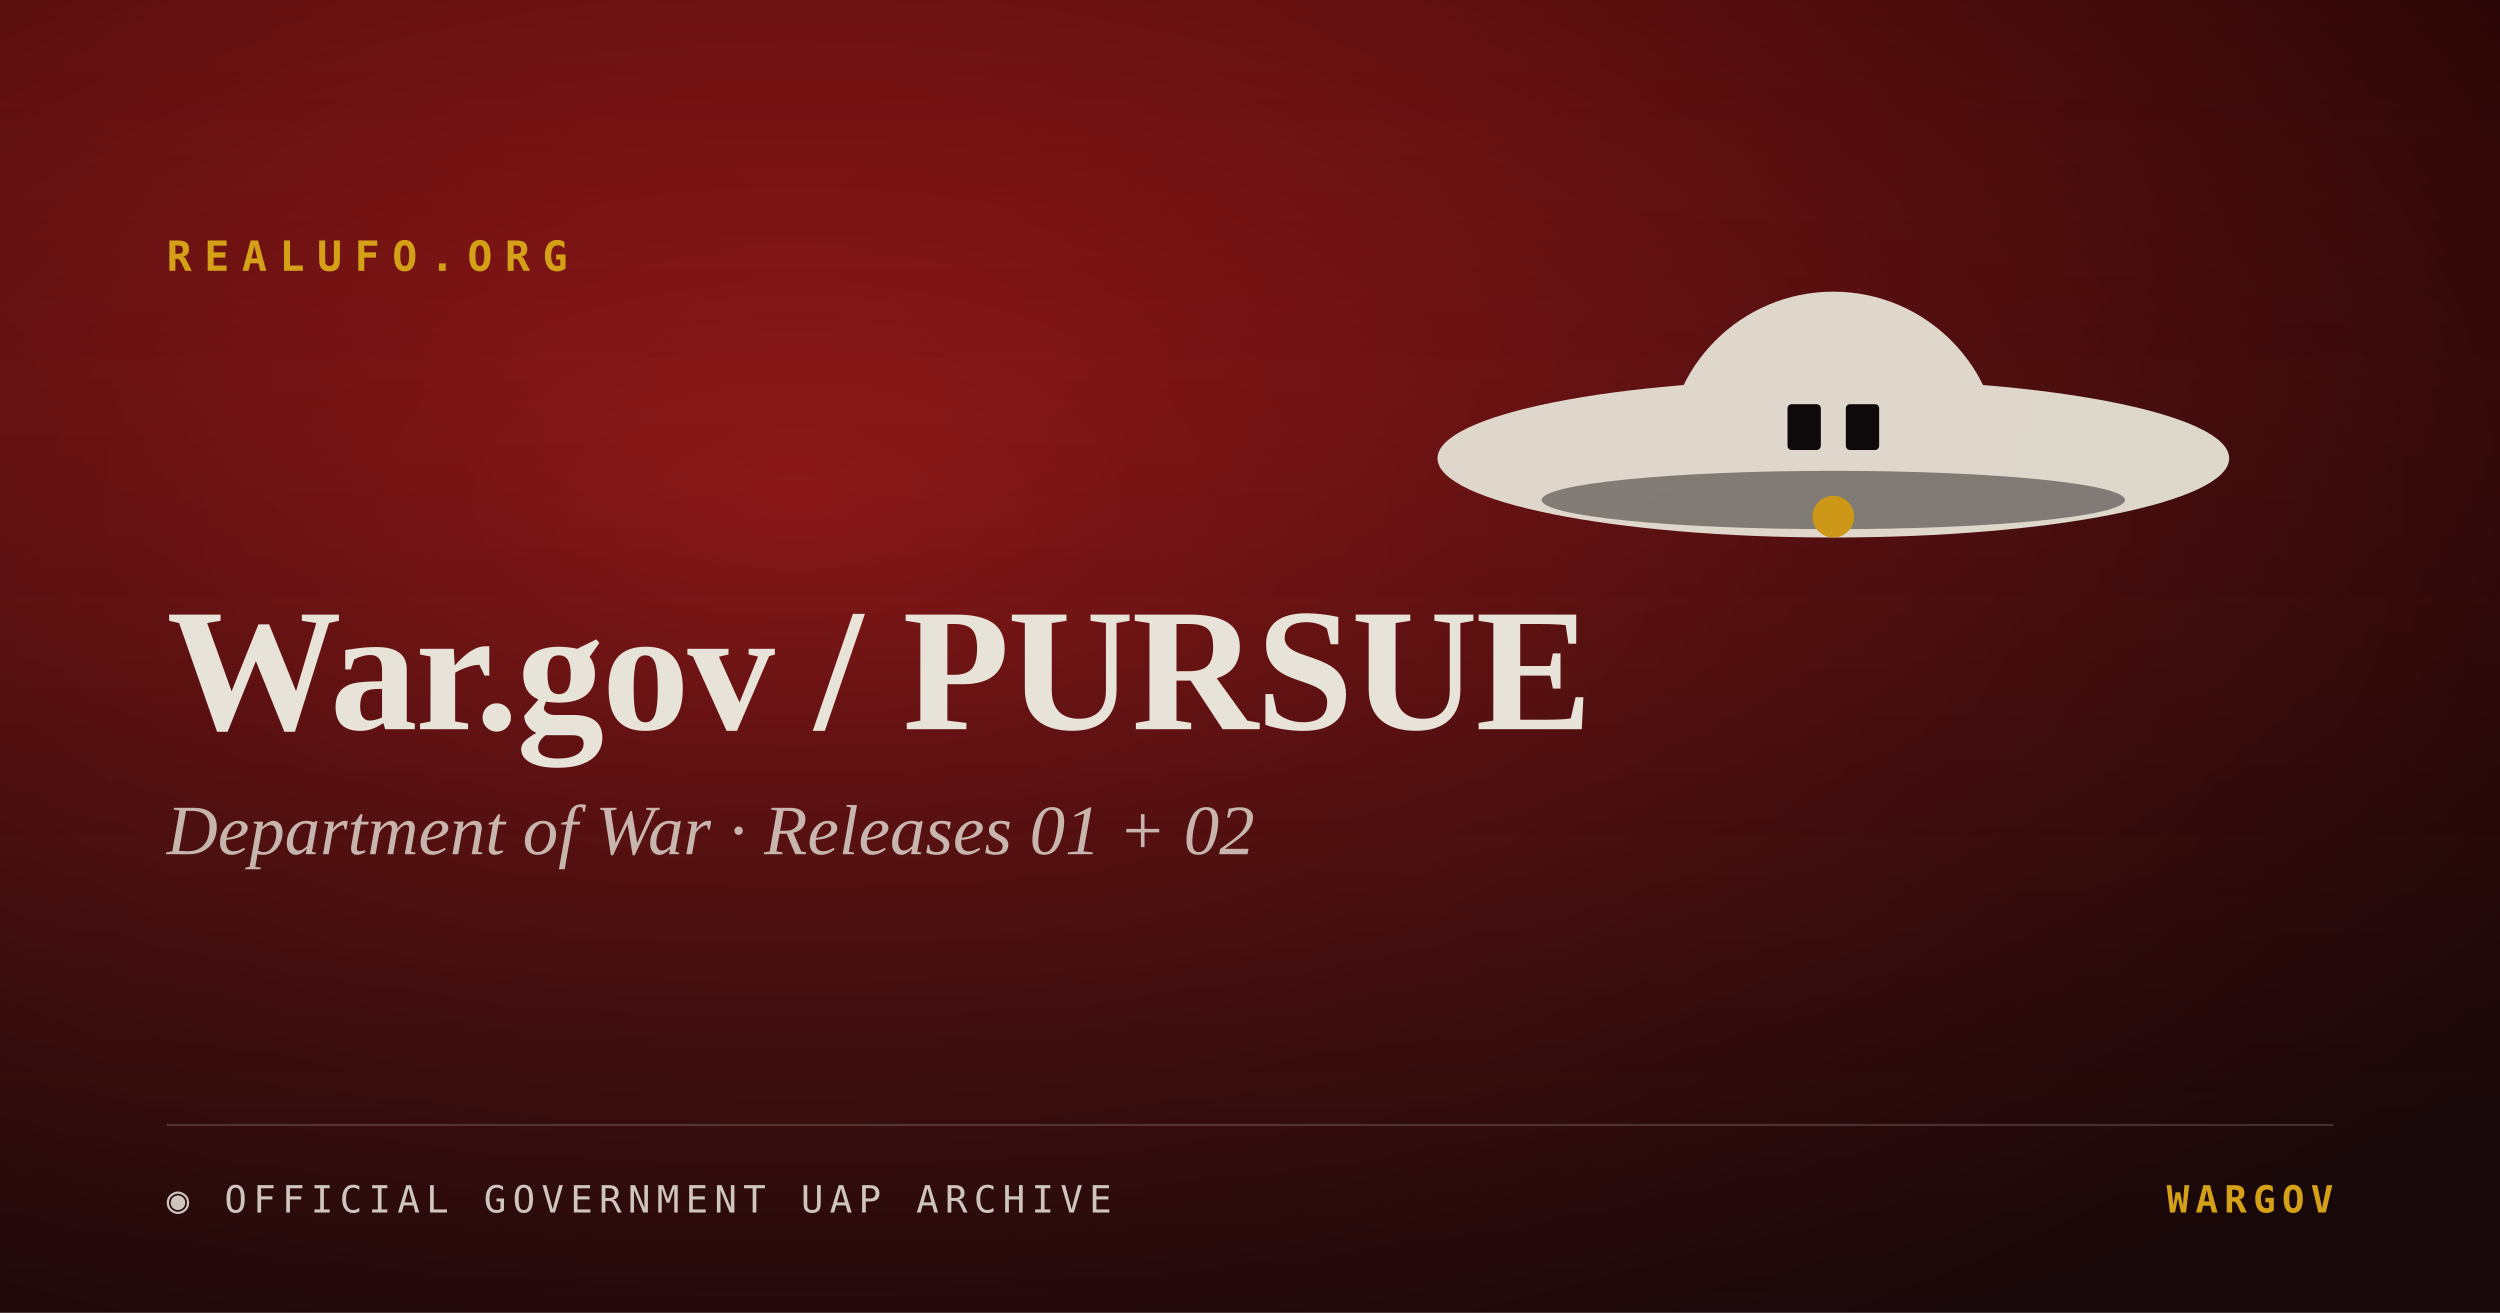
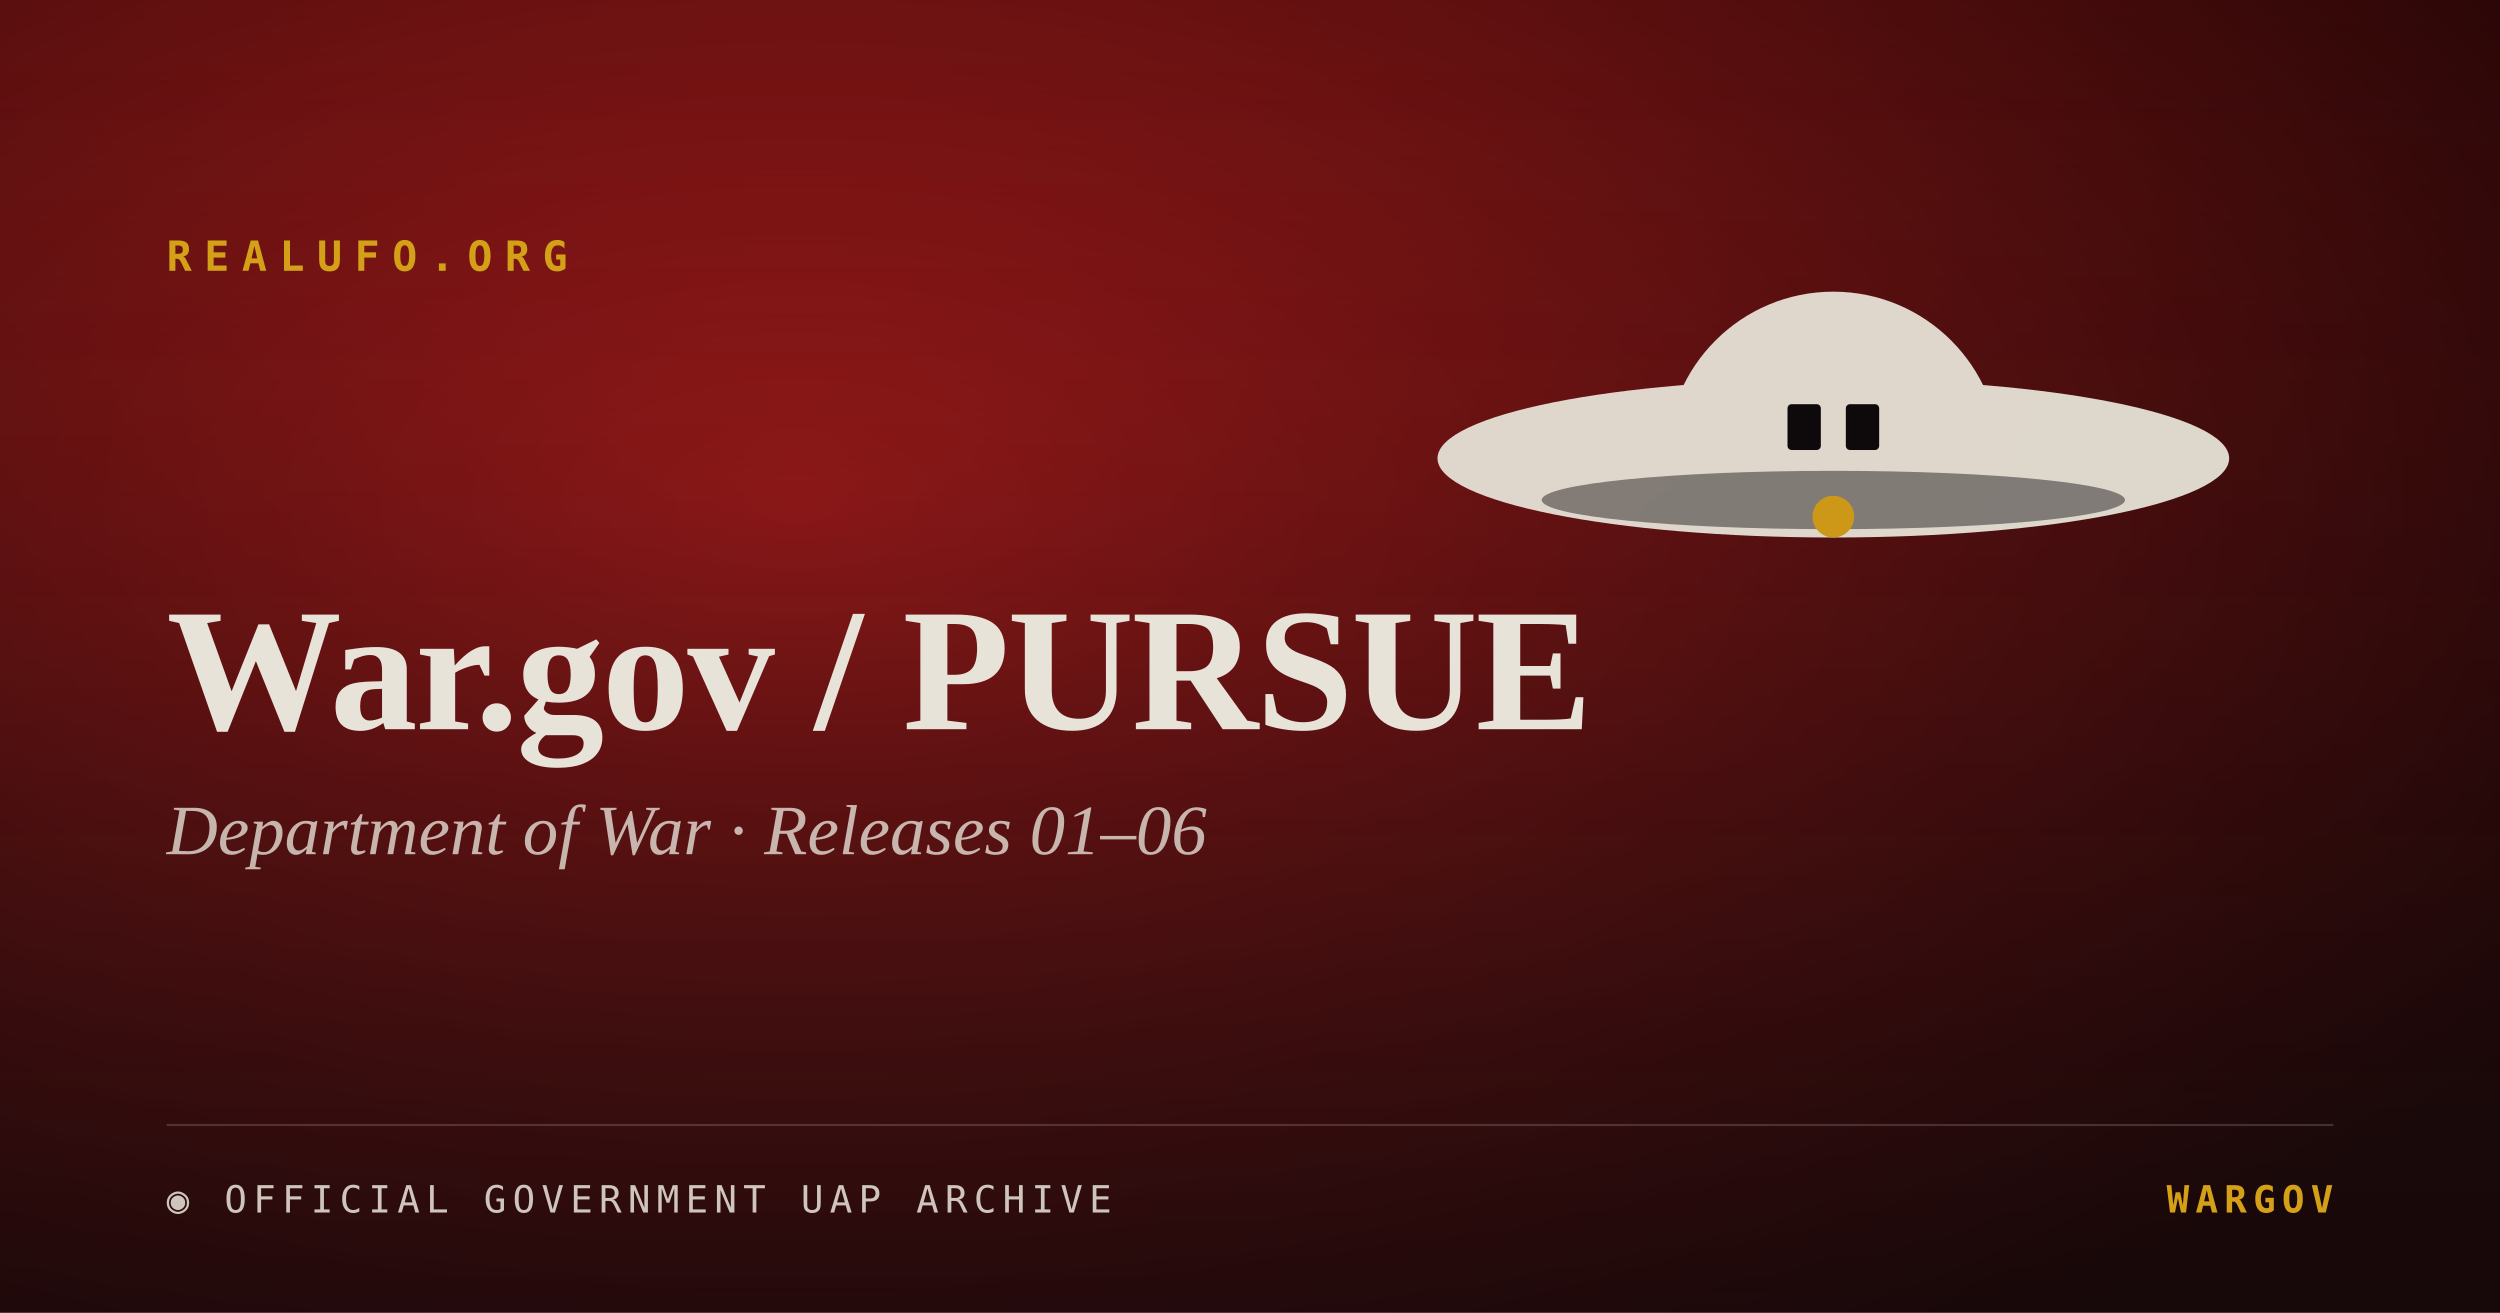
<svg xmlns="http://www.w3.org/2000/svg" viewBox="0 0 1200 630" width="1200" height="630">
  <defs>
    <radialGradient id="g" cx="32%" cy="38%" r="80%">
      <stop offset="0%" stop-color="#b91c1c" />
      <stop offset="55%" stop-color="#6b1010" />
      <stop offset="100%" stop-color="#2a0606" />
    </radialGradient>
    <linearGradient id="vignette" x1="0" y1="0" x2="0" y2="1">
      <stop offset="0%" stop-color="rgba(10,10,12,0)" />
      <stop offset="100%" stop-color="rgba(10,10,12,0.55)" />
    </linearGradient>
  </defs>
  <rect width="1200" height="630" fill="#0a0a0c" />
  <rect width="1200" height="630" fill="url(#g)" opacity="0.92" />
  <rect width="1200" height="630" fill="url(#vignette)" />
  <g opacity="0.07">
    <rect x="0" y="0" width="1200" height="630" fill="url(#scanlines)" />
  </g>
  <g transform="translate(880,180)" opacity="0.94">
    <ellipse cx="0" cy="40" rx="190" ry="38" fill="#e8e3d8" />
    <path d="M -80 40 A 80 80 0 0 1 80 40 Z" fill="#e8e3d8" />
    <ellipse cx="0" cy="60" rx="140" ry="14" fill="#0a0a0c" opacity="0.45" />
    <rect x="-22" y="14" width="16" height="22" rx="2" fill="#0a0a0c" />
    <rect x="6" y="14" width="16" height="22" rx="2" fill="#0a0a0c" />
    <circle cx="0" cy="68" r="10" fill="#d4a017" />
  </g>
  <text x="80" y="130" fill="#d4a017" font-family="JetBrains Mono, ui-monospace, monospace" font-size="20" font-weight="700" letter-spacing="6">REALUFO.ORG</text>
  <text x="80" y="350" fill="#e8e3d8" font-family="Source Serif 4, Georgia, serif" font-size="84" font-weight="700" letter-spacing="-1">War.gov / PURSUE</text>
-   <text x="80" y="410" fill="#e8e3d8" font-family="Source Serif 4, Georgia, serif" font-size="34" font-weight="400" opacity="0.78" font-style="italic">Department of War · Releases 01 + 02</text>
+   <text x="80" y="410" fill="#e8e3d8" font-family="Source Serif 4, Georgia, serif" font-size="34" font-weight="400" opacity="0.78" font-style="italic">Department of War · Releases 01–06</text>
  <line x1="80" y1="540" x2="1120" y2="540" stroke="#e8e3d8" stroke-opacity="0.18" />
  <text x="80" y="582" fill="#e8e3d8" font-family="JetBrains Mono, ui-monospace, monospace" font-size="18" font-weight="500" letter-spacing="3" opacity="0.86">◉ OFFICIAL GOVERNMENT UAP ARCHIVE</text>
  <text x="1120" y="582" fill="#d4a017" font-family="JetBrains Mono, ui-monospace, monospace" font-size="18" font-weight="700" letter-spacing="3" text-anchor="end">WARGOV</text>
</svg>
